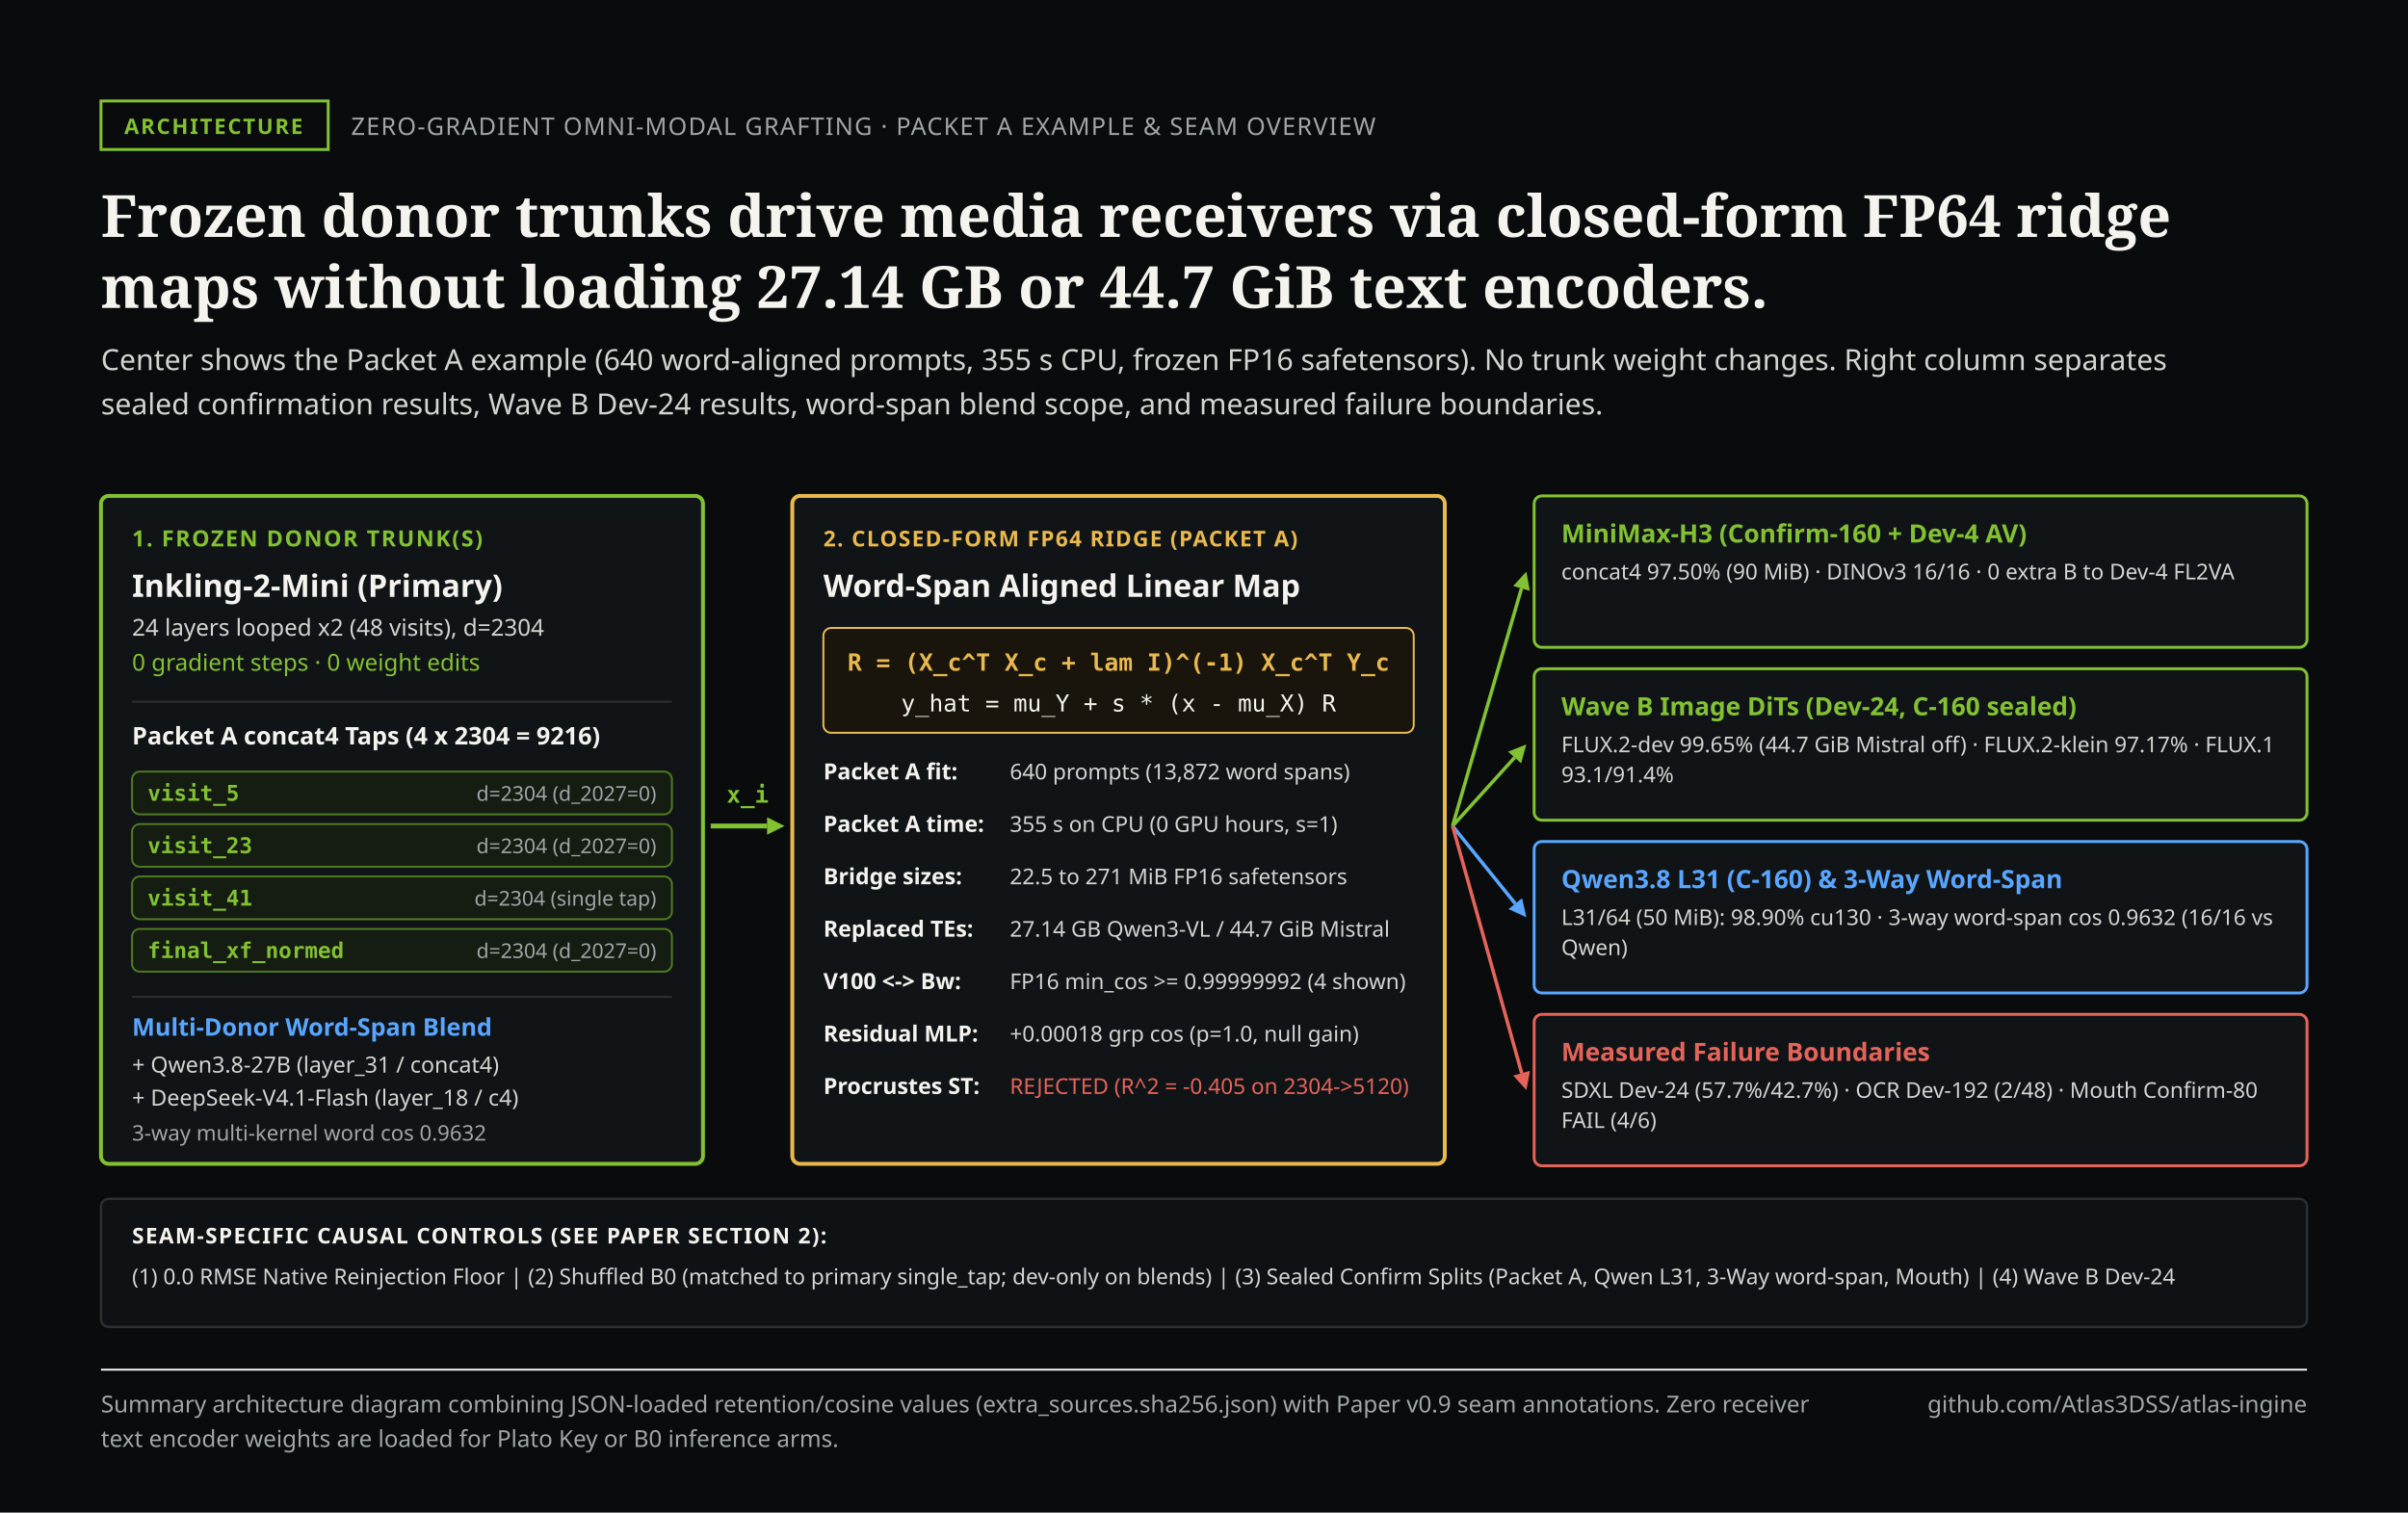
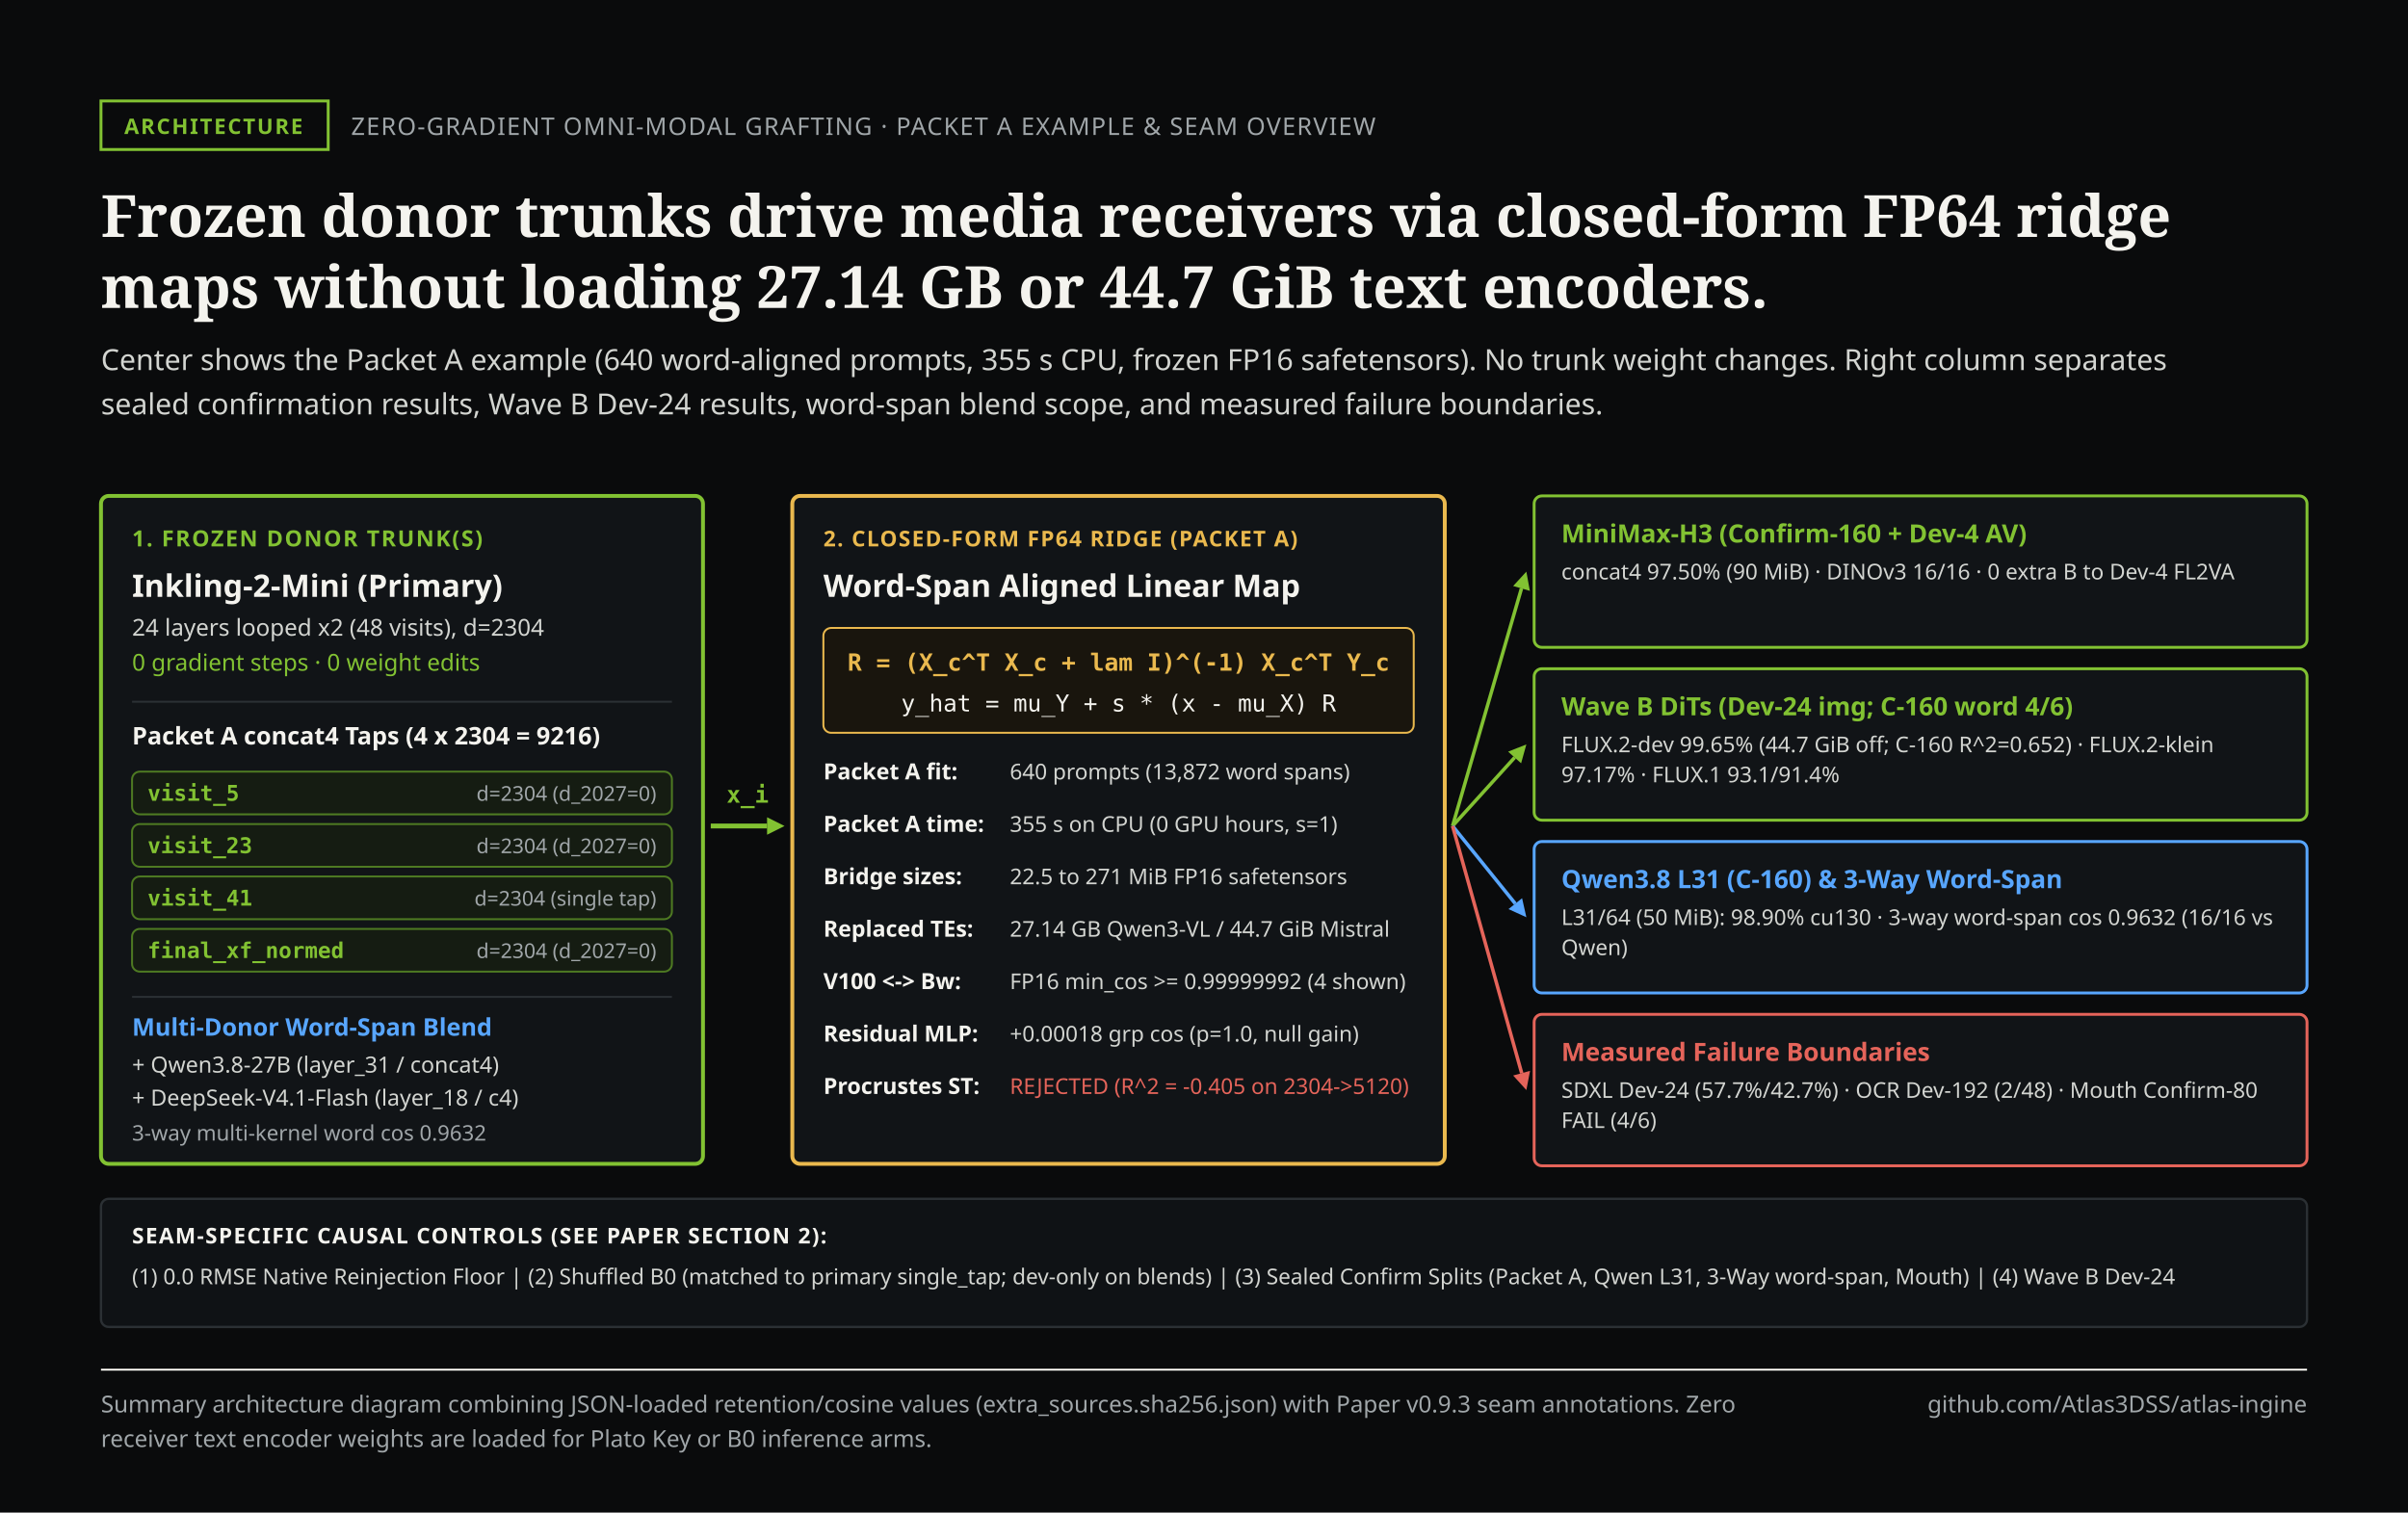
<svg xmlns="http://www.w3.org/2000/svg" width="1240" height="779" viewBox="0 0 1240 779">
  <rect width="1240" height="779" fill="#0A0B0C" />
  <rect x="52" y="52" width="117" height="25" fill="none" stroke="#82C232" stroke-width="1.5" />
  <text x="64.0" y="69.0" font-size="11" fill="#82C232" text-anchor="start" font-weight="700" font-family="'Noto Sans','Liberation Sans',Arial,sans-serif" letter-spacing="0.08em">ARCHITECTURE</text>
  <text x="180.8" y="69.5" font-size="12.5" fill="#A0A6A9" text-anchor="start" font-weight="400" font-family="'Noto Sans','Liberation Sans',Arial,sans-serif" letter-spacing="0.05em">ZERO-GRADIENT OMNI-MODAL GRAFTING · PACKET A EXAMPLE &amp; SEAM OVERVIEW</text>
  <text x="52.0" y="122.0" font-size="30" fill="#F4F3EE" text-anchor="start" font-weight="700" font-family="'Noto Serif','DejaVu Serif',Georgia,serif">Frozen donor trunks drive media receivers via closed-form FP64 ridge</text>
  <text x="52.0" y="158.6" font-size="30" fill="#F4F3EE" text-anchor="start" font-weight="700" font-family="'Noto Serif','DejaVu Serif',Georgia,serif">maps without loading 27.14 GB or 44.7 GiB text encoders.</text>
  <text x="52.0" y="190.6" font-size="15" fill="#D3D5D1" text-anchor="start" font-weight="400" font-family="'Noto Sans','Liberation Sans',Arial,sans-serif">Center shows the Packet A example (640 word-aligned prompts, 355 s CPU, frozen FP16 safetensors). No trunk weight changes. Right column separates</text>
  <text x="52.0" y="213.4" font-size="15" fill="#D3D5D1" text-anchor="start" font-weight="400" font-family="'Noto Sans','Liberation Sans',Arial,sans-serif">sealed confirmation results, Wave B Dev-24 results, word-span blend scope, and measured failure boundaries.</text>
  <rect x="52.0" y="255.4" width="310.0" height="344.0" rx="4" fill="#111417" stroke="#82C232" stroke-width="2.0" />
  <text x="68.0" y="281.4" font-size="11.5" fill="#82C232" text-anchor="start" font-weight="700" font-family="'Noto Sans','Liberation Sans',Arial,sans-serif" letter-spacing="0.07em">1. FROZEN DONOR TRUNK(S)</text>
  <text x="68.0" y="307.4" font-size="16" fill="#F4F3EE" text-anchor="start" font-weight="700" font-family="'Noto Sans','Liberation Sans',Arial,sans-serif">Inkling-2-Mini (Primary)</text>
  <text x="68.0" y="327.4" font-size="12" fill="#D3D5D1" text-anchor="start" font-weight="400" font-family="'Noto Sans','Liberation Sans',Arial,sans-serif">24 layers looped x2 (48 visits), d=2304</text>
  <text x="68.0" y="345.4" font-size="12" fill="#82C232" text-anchor="start" font-weight="400" font-family="'Noto Sans','Liberation Sans',Arial,sans-serif">0 gradient steps · 0 weight edits</text>
  <line x1="68" x2="346" y1="361.4" y2="361.4" stroke="#2B3034" />
  <text x="68.0" y="383.4" font-size="12.5" fill="#F4F3EE" text-anchor="start" font-weight="700" font-family="'Noto Sans','Liberation Sans',Arial,sans-serif">Packet A concat4 Taps (4 x 2304 = 9216)</text>
  <rect x="68.0" y="397.4" width="278.0" height="22.0" rx="4" fill="#151c12" stroke="#4E7A22" stroke-width="1.0" />
  <text x="76.0" y="412.4" font-size="11.2" fill="#82C232" text-anchor="start" font-weight="700" font-family="'DejaVu Sans Mono','Liberation Mono',monospace">visit_5</text>
  <text x="338.0" y="412.4" font-size="10.5" fill="#A0A6A9" text-anchor="end" font-weight="400" font-family="'Noto Sans','Liberation Sans',Arial,sans-serif">d=2304 (d_2027=0)</text>
  <rect x="68.0" y="424.4" width="278.0" height="22.0" rx="4" fill="#151c12" stroke="#4E7A22" stroke-width="1.0" />
  <text x="76.0" y="439.4" font-size="11.2" fill="#82C232" text-anchor="start" font-weight="700" font-family="'DejaVu Sans Mono','Liberation Mono',monospace">visit_23</text>
  <text x="338.0" y="439.4" font-size="10.5" fill="#A0A6A9" text-anchor="end" font-weight="400" font-family="'Noto Sans','Liberation Sans',Arial,sans-serif">d=2304 (d_2027=0)</text>
  <rect x="68.0" y="451.4" width="278.0" height="22.0" rx="4" fill="#151c12" stroke="#4E7A22" stroke-width="1.0" />
  <text x="76.0" y="466.4" font-size="11.2" fill="#82C232" text-anchor="start" font-weight="700" font-family="'DejaVu Sans Mono','Liberation Mono',monospace">visit_41</text>
  <text x="338.0" y="466.4" font-size="10.5" fill="#A0A6A9" text-anchor="end" font-weight="400" font-family="'Noto Sans','Liberation Sans',Arial,sans-serif">d=2304 (single tap)</text>
  <rect x="68.0" y="478.4" width="278.0" height="22.0" rx="4" fill="#151c12" stroke="#4E7A22" stroke-width="1.0" />
  <text x="76.0" y="493.4" font-size="11.2" fill="#82C232" text-anchor="start" font-weight="700" font-family="'DejaVu Sans Mono','Liberation Mono',monospace">final_xf_normed</text>
  <text x="338.0" y="493.4" font-size="10.5" fill="#A0A6A9" text-anchor="end" font-weight="400" font-family="'Noto Sans','Liberation Sans',Arial,sans-serif">d=2304 (d_2027=0)</text>
  <line x1="68" x2="346" y1="513.4" y2="513.4" stroke="#2B3034" />
  <text x="68.0" y="533.4" font-size="12.5" fill="#58a6ff" text-anchor="start" font-weight="700" font-family="'Noto Sans','Liberation Sans',Arial,sans-serif">Multi-Donor Word-Span Blend</text>
  <text x="68.0" y="552.4" font-size="11.5" fill="#D3D5D1" text-anchor="start" font-weight="400" font-family="'Noto Sans','Liberation Sans',Arial,sans-serif">+ Qwen3.8-27B (layer_31 / concat4)</text>
  <text x="68.0" y="569.4" font-size="11.5" fill="#D3D5D1" text-anchor="start" font-weight="400" font-family="'Noto Sans','Liberation Sans',Arial,sans-serif">+ DeepSeek-V4.1-Flash (layer_18 / c4)</text>
  <text x="68.0" y="587.4" font-size="11" fill="#A0A6A9" text-anchor="start" font-weight="400" font-family="'Noto Sans','Liberation Sans',Arial,sans-serif">3-way multi-kernel word cos 0.9632</text>
  <rect x="408.0" y="255.4" width="336.0" height="344.0" rx="4" fill="#111417" stroke="#eab94e" stroke-width="2.0" />
  <text x="424.0" y="281.4" font-size="11.2" fill="#eab94e" text-anchor="start" font-weight="700" font-family="'Noto Sans','Liberation Sans',Arial,sans-serif" letter-spacing="0.06em">2. CLOSED-FORM FP64 RIDGE (PACKET A)</text>
  <text x="424.0" y="307.4" font-size="16" fill="#F4F3EE" text-anchor="start" font-weight="700" font-family="'Noto Sans','Liberation Sans',Arial,sans-serif">Word-Span Aligned Linear Map</text>
  <rect x="424.0" y="323.4" width="304.0" height="54.0" rx="4" fill="#19150d" stroke="#eab94e" stroke-width="1.0" />
  <text x="576.0" y="345.4" font-size="12.2" fill="#eab94e" text-anchor="middle" font-weight="700" font-family="'DejaVu Sans Mono','Liberation Mono',monospace">R = (X_c^T X_c + lam I)^(-1) X_c^T Y_c</text>
  <text x="576.0" y="366.4" font-size="12" fill="#F4F3EE" text-anchor="middle" font-weight="400" font-family="'DejaVu Sans Mono','Liberation Mono',monospace">y_hat = mu_Y + s * (x - mu_X) R</text>
  <text x="424.0" y="401.4" font-size="11.5" fill="#F4F3EE" text-anchor="start" font-weight="700" font-family="'Noto Sans','Liberation Sans',Arial,sans-serif">Packet A fit:</text>
  <text x="520.0" y="401.4" font-size="11.2" fill="#D3D5D1" text-anchor="start" font-weight="400" font-family="'Noto Sans','Liberation Sans',Arial,sans-serif">640 prompts (13,872 word spans)</text>
  <text x="424.0" y="428.4" font-size="11.5" fill="#F4F3EE" text-anchor="start" font-weight="700" font-family="'Noto Sans','Liberation Sans',Arial,sans-serif">Packet A time:</text>
  <text x="520.0" y="428.4" font-size="11.2" fill="#D3D5D1" text-anchor="start" font-weight="400" font-family="'Noto Sans','Liberation Sans',Arial,sans-serif">355 s on CPU (0 GPU hours, s=1)</text>
  <text x="424.0" y="455.4" font-size="11.5" fill="#F4F3EE" text-anchor="start" font-weight="700" font-family="'Noto Sans','Liberation Sans',Arial,sans-serif">Bridge sizes:</text>
  <text x="520.0" y="455.4" font-size="11.2" fill="#D3D5D1" text-anchor="start" font-weight="400" font-family="'Noto Sans','Liberation Sans',Arial,sans-serif">22.5 to 271 MiB FP16 safetensors</text>
  <text x="424.0" y="482.4" font-size="11.5" fill="#F4F3EE" text-anchor="start" font-weight="700" font-family="'Noto Sans','Liberation Sans',Arial,sans-serif">Replaced TEs:</text>
  <text x="520.0" y="482.4" font-size="11.2" fill="#D3D5D1" text-anchor="start" font-weight="400" font-family="'Noto Sans','Liberation Sans',Arial,sans-serif">27.14 GB Qwen3-VL / 44.7 GiB Mistral</text>
  <text x="424.0" y="509.4" font-size="11.5" fill="#F4F3EE" text-anchor="start" font-weight="700" font-family="'Noto Sans','Liberation Sans',Arial,sans-serif">V100 &lt;-&gt; Bw:</text>
  <text x="520.0" y="509.4" font-size="11.2" fill="#D3D5D1" text-anchor="start" font-weight="400" font-family="'Noto Sans','Liberation Sans',Arial,sans-serif">FP16 min_cos &gt;= 0.99999992 (4 shown)</text>
  <text x="424.0" y="536.4" font-size="11.5" fill="#F4F3EE" text-anchor="start" font-weight="700" font-family="'Noto Sans','Liberation Sans',Arial,sans-serif">Residual MLP:</text>
  <text x="520.0" y="536.4" font-size="11.2" fill="#D3D5D1" text-anchor="start" font-weight="400" font-family="'Noto Sans','Liberation Sans',Arial,sans-serif">+0.00018 grp cos (p=1.0, null gain)</text>
  <text x="424.0" y="563.4" font-size="11.5" fill="#F4F3EE" text-anchor="start" font-weight="700" font-family="'Noto Sans','Liberation Sans',Arial,sans-serif">Procrustes ST:</text>
  <text x="520.0" y="563.4" font-size="11.2" fill="#e5645a" text-anchor="start" font-weight="400" font-family="'Noto Sans','Liberation Sans',Arial,sans-serif">REJECTED (R^2 = -0.405 on 2304-&gt;5120)</text>
  <line x1="366.0" y1="425.4" x2="395.0" y2="425.4" stroke="#82C232" stroke-width="2.5" />
  <polygon points="404.0,425.4 395.0,429.9 395.0,420.9" fill="#82C232" />
  <text x="385.0" y="413.4" font-size="12" fill="#82C232" text-anchor="middle" font-weight="700" font-family="'DejaVu Sans Mono','Liberation Mono',monospace">x_i</text>
  <rect x="790.0" y="255.4" width="398.0" height="78.0" rx="4" fill="#111417" stroke="#82C232" stroke-width="1.5" />
  <text x="804.0" y="279.4" font-size="13" fill="#82C232" text-anchor="start" font-weight="700" font-family="'Noto Sans','Liberation Sans',Arial,sans-serif">MiniMax-H3 (Confirm-160 + Dev-4 AV)</text>
  <text x="804.0" y="298.4" font-size="11.2" fill="#D3D5D1" text-anchor="start" font-weight="400" font-family="'Noto Sans','Liberation Sans',Arial,sans-serif">concat4 97.50% (90 MiB) · DINOv3 16/16 · 0 extra B to Dev-4 FL2VA</text>
  <line x1="748.0" y1="425.4" x2="783.5" y2="303.0" stroke="#82C232" stroke-width="1.8" />
  <polygon points="786.0,294.4 787.8,304.3 779.2,301.8" fill="#82C232" />
  <rect x="790.0" y="344.4" width="398.0" height="78.0" rx="4" fill="#111417" stroke="#82C232" stroke-width="1.5" />
-   <text x="804.0" y="368.4" font-size="13" fill="#82C232" text-anchor="start" font-weight="700" font-family="'Noto Sans','Liberation Sans',Arial,sans-serif">Wave B Image DiTs (Dev-24, C-160 sealed)</text>
-   <text x="804.0" y="387.4" font-size="11.2" fill="#D3D5D1" text-anchor="start" font-weight="400" font-family="'Noto Sans','Liberation Sans',Arial,sans-serif">FLUX.2-dev 99.65% (44.7 GiB Mistral off) · FLUX.2-klein 97.17% · FLUX.1</text>
-   <text x="804.0" y="402.9" font-size="11.2" fill="#D3D5D1" text-anchor="start" font-weight="400" font-family="'Noto Sans','Liberation Sans',Arial,sans-serif">93.1/91.4%</text>
+   <text x="804.0" y="368.4" font-size="13" fill="#82C232" text-anchor="start" font-weight="700" font-family="'Noto Sans','Liberation Sans',Arial,sans-serif">Wave B DiTs (Dev-24 img; C-160 word 4/6)</text>
+   <text x="804.0" y="387.4" font-size="11.2" fill="#D3D5D1" text-anchor="start" font-weight="400" font-family="'Noto Sans','Liberation Sans',Arial,sans-serif">FLUX.2-dev 99.65% (44.7 GiB off; C-160 R^2=0.652) · FLUX.2-klein</text>
+   <text x="804.0" y="402.9" font-size="11.2" fill="#D3D5D1" text-anchor="start" font-weight="400" font-family="'Noto Sans','Liberation Sans',Arial,sans-serif">97.17% · FLUX.1 93.1/91.4%</text>
  <line x1="748.0" y1="425.4" x2="780.0" y2="390.1" stroke="#82C232" stroke-width="1.8" />
  <polygon points="786.0,383.4 783.3,393.1 776.6,387.1" fill="#82C232" />
  <rect x="790.0" y="433.4" width="398.0" height="78.0" rx="4" fill="#111417" stroke="#58a6ff" stroke-width="1.5" />
  <text x="804.0" y="457.4" font-size="13" fill="#58a6ff" text-anchor="start" font-weight="700" font-family="'Noto Sans','Liberation Sans',Arial,sans-serif">Qwen3.8 L31 (C-160) &amp; 3-Way Word-Span</text>
  <text x="804.0" y="476.4" font-size="11.2" fill="#D3D5D1" text-anchor="start" font-weight="400" font-family="'Noto Sans','Liberation Sans',Arial,sans-serif">L31/64 (50 MiB): 98.90% cu130 · 3-way word-span cos 0.9632 (16/16 vs</text>
  <text x="804.0" y="491.9" font-size="11.2" fill="#D3D5D1" text-anchor="start" font-weight="400" font-family="'Noto Sans','Liberation Sans',Arial,sans-serif">Qwen)</text>
  <line x1="748.0" y1="425.4" x2="780.3" y2="465.4" stroke="#58a6ff" stroke-width="1.8" />
  <polygon points="786.0,472.4 776.8,468.2 783.8,462.6" fill="#58a6ff" />
  <rect x="790.0" y="522.4" width="398.0" height="78.0" rx="4" fill="#111417" stroke="#e5645a" stroke-width="1.5" />
  <text x="804.0" y="546.4" font-size="13" fill="#e5645a" text-anchor="start" font-weight="700" font-family="'Noto Sans','Liberation Sans',Arial,sans-serif">Measured Failure Boundaries</text>
  <text x="804.0" y="565.4" font-size="11.2" fill="#D3D5D1" text-anchor="start" font-weight="400" font-family="'Noto Sans','Liberation Sans',Arial,sans-serif">SDXL Dev-24 (57.7%/42.7%) · OCR Dev-192 (2/48) · Mouth Confirm-80</text>
  <text x="804.0" y="580.9" font-size="11.2" fill="#D3D5D1" text-anchor="start" font-weight="400" font-family="'Noto Sans','Liberation Sans',Arial,sans-serif">FAIL (4/6)</text>
  <line x1="748.0" y1="425.4" x2="783.6" y2="552.7" stroke="#e5645a" stroke-width="1.8" />
  <polygon points="786.0,561.4 779.2,553.9 787.9,551.5" fill="#e5645a" />
  <rect x="52.0" y="617.4" width="1136.0" height="66.0" rx="4" fill="#0f1215" stroke="#2B3034" stroke-width="1.2" />
  <text x="68.0" y="640.4" font-size="11.2" fill="#F4F3EE" text-anchor="start" font-weight="700" font-family="'Noto Sans','Liberation Sans',Arial,sans-serif" letter-spacing="0.06em">SEAM-SPECIFIC CAUSAL CONTROLS (SEE PAPER SECTION 2):</text>
  <text x="68.0" y="661.4" font-size="11.2" fill="#D3D5D1" text-anchor="start" font-weight="400" font-family="'Noto Sans','Liberation Sans',Arial,sans-serif">(1) 0.0 RMSE Native Reinjection Floor  |  (2) Shuffled B0 (matched to primary single_tap; dev-only on blends)  |  (3) Sealed Confirm Splits (Packet A, Qwen L31, 3-Way word-span, Mouth)  |  (4) Wave B Dev-24</text>
  <line x1="52" x2="1188" y1="705.4" y2="705.4" stroke="#F4F3EE" stroke-width="1" />
-   <text x="52.0" y="727.4" font-size="12" fill="#A0A6A9" text-anchor="start" font-weight="400" font-family="'Noto Sans','Liberation Sans',Arial,sans-serif">Summary architecture diagram combining JSON-loaded retention/cosine values (extra_sources.sha256.json) with Paper v0.9 seam annotations. Zero receiver</text>
-   <text x="52.0" y="745.2" font-size="12" fill="#A0A6A9" text-anchor="start" font-weight="400" font-family="'Noto Sans','Liberation Sans',Arial,sans-serif">text encoder weights are loaded for Plato Key or B0 inference arms.</text>
+   <text x="52.0" y="727.4" font-size="12" fill="#A0A6A9" text-anchor="start" font-weight="400" font-family="'Noto Sans','Liberation Sans',Arial,sans-serif">Summary architecture diagram combining JSON-loaded retention/cosine values (extra_sources.sha256.json) with Paper v0.9.3 seam annotations. Zero</text>
+   <text x="52.0" y="745.2" font-size="12" fill="#A0A6A9" text-anchor="start" font-weight="400" font-family="'Noto Sans','Liberation Sans',Arial,sans-serif">receiver text encoder weights are loaded for Plato Key or B0 inference arms.</text>
  <text x="1188.0" y="727.4" font-size="12" fill="#A0A6A9" text-anchor="end" font-weight="400" font-family="'Noto Sans','Liberation Sans',Arial,sans-serif">github.com/Atlas3DSS/atlas-ingine</text>
</svg>
